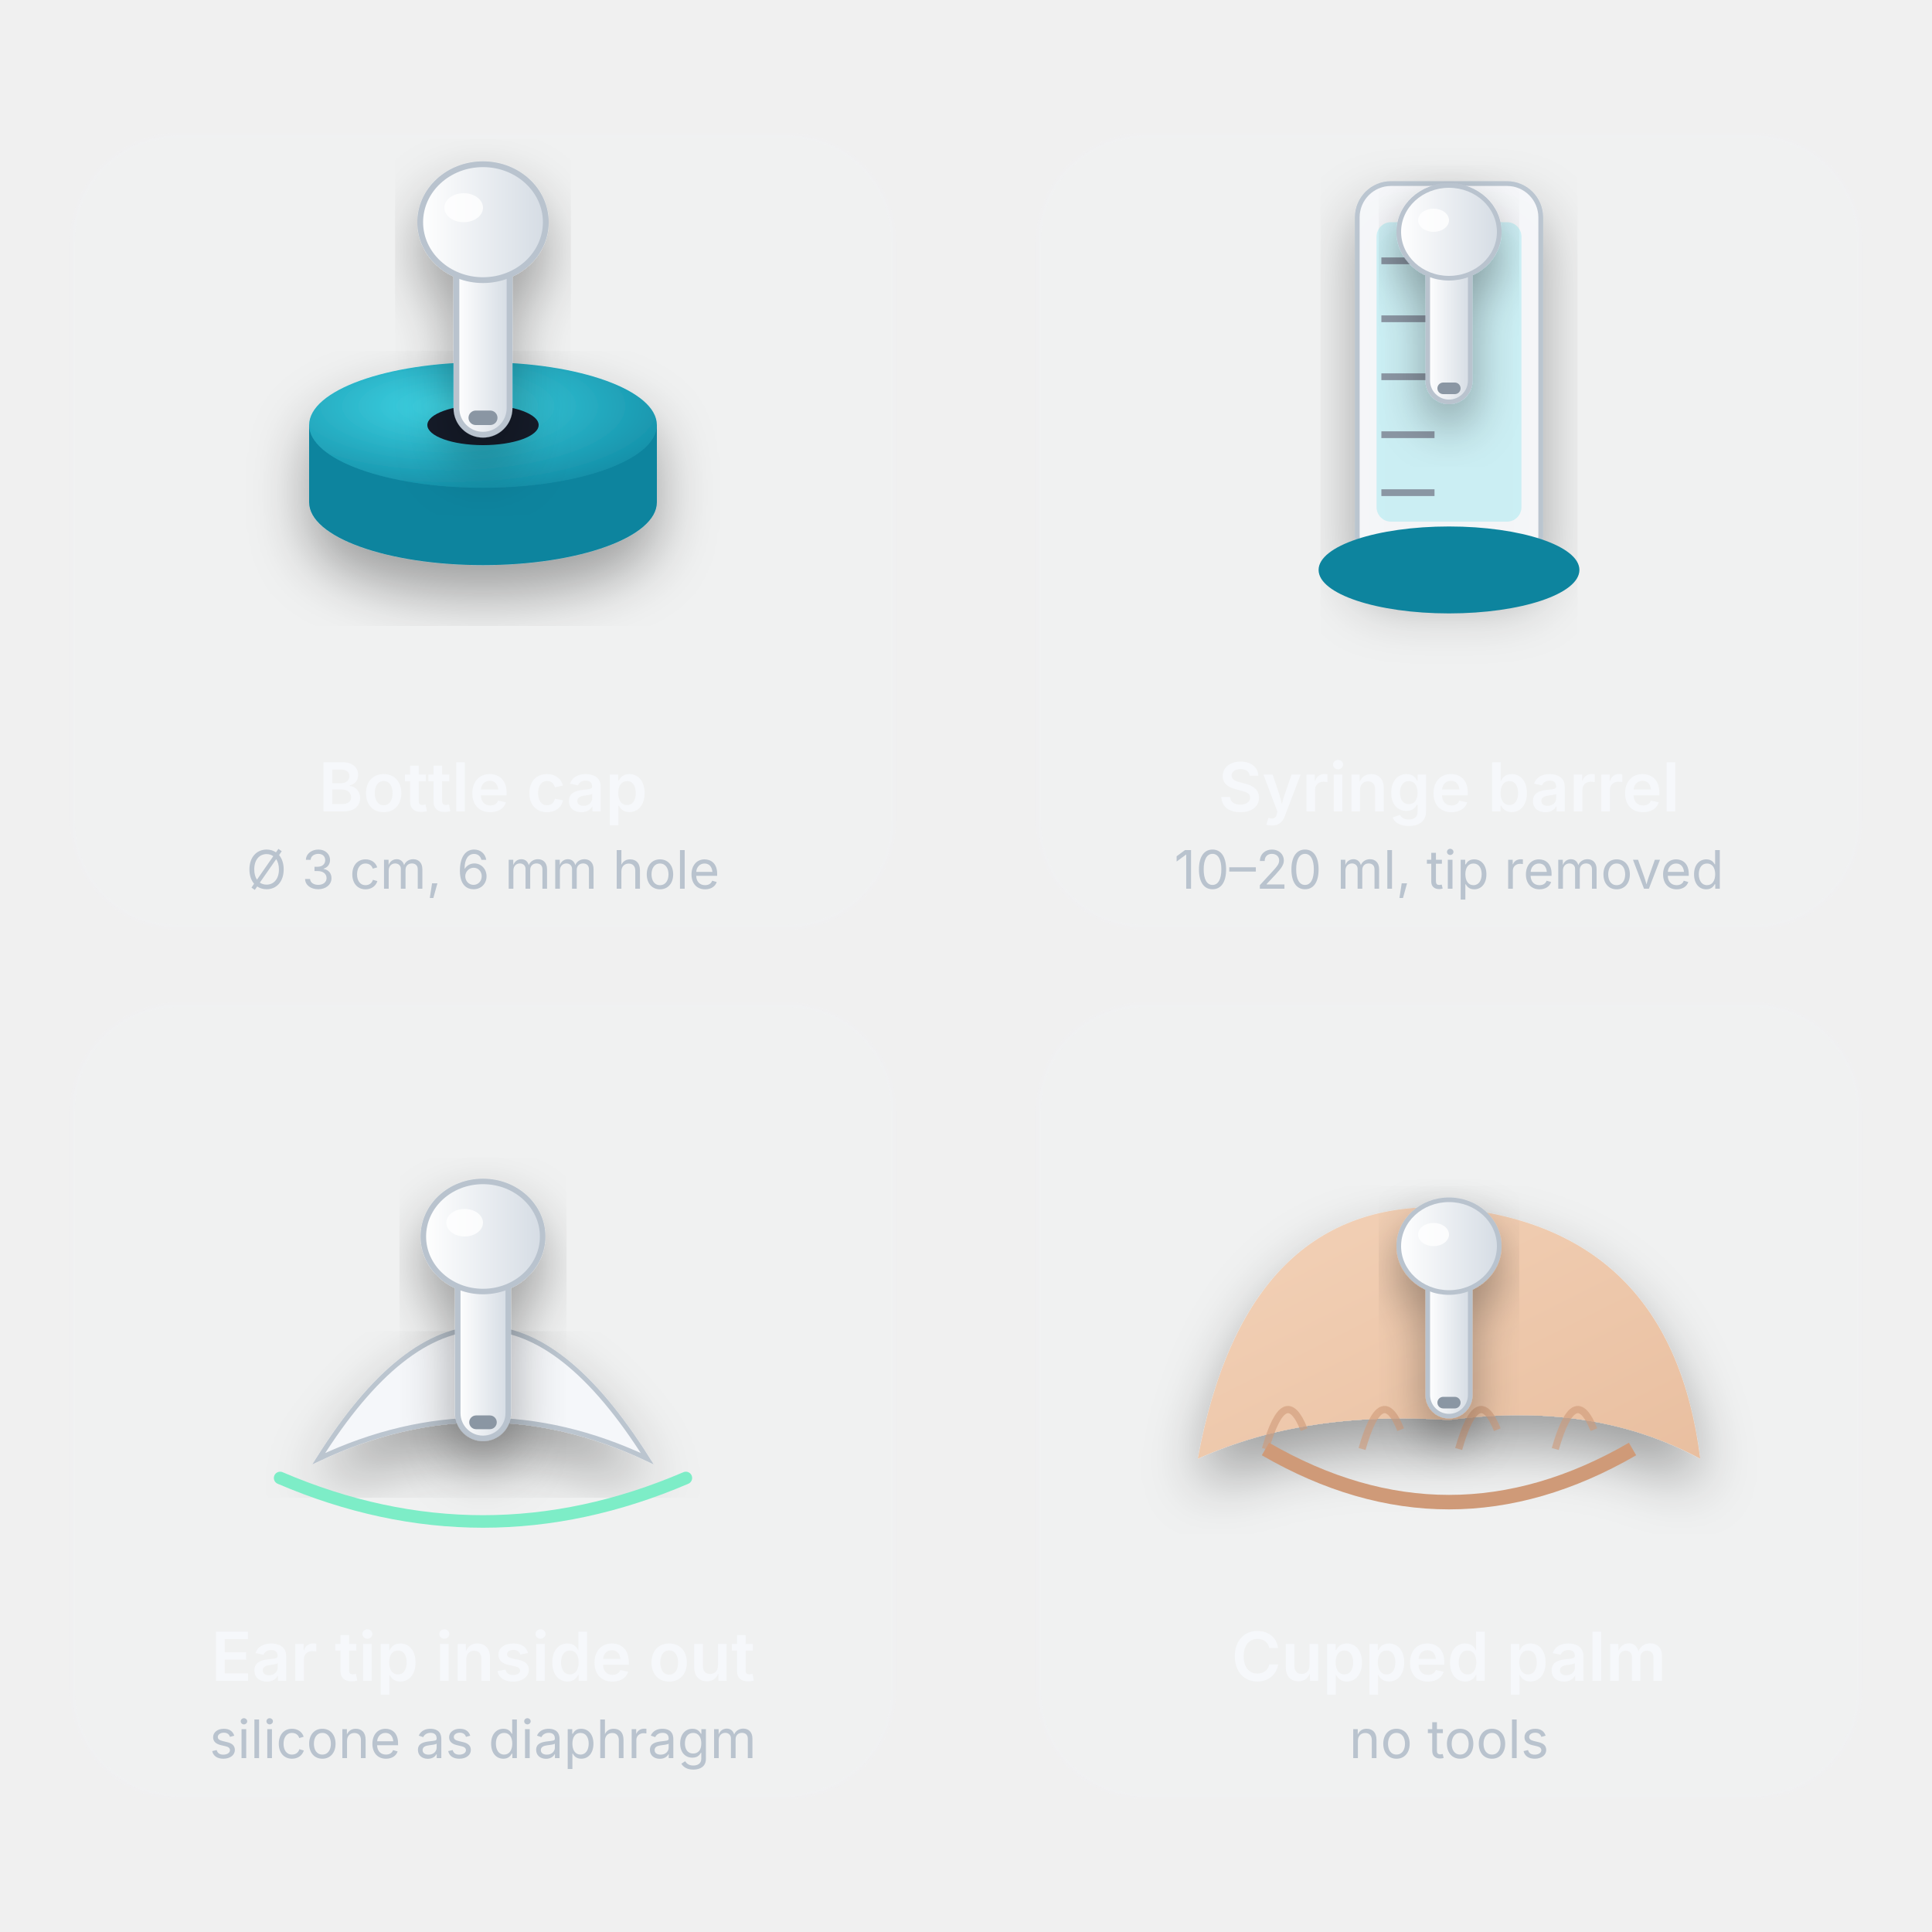
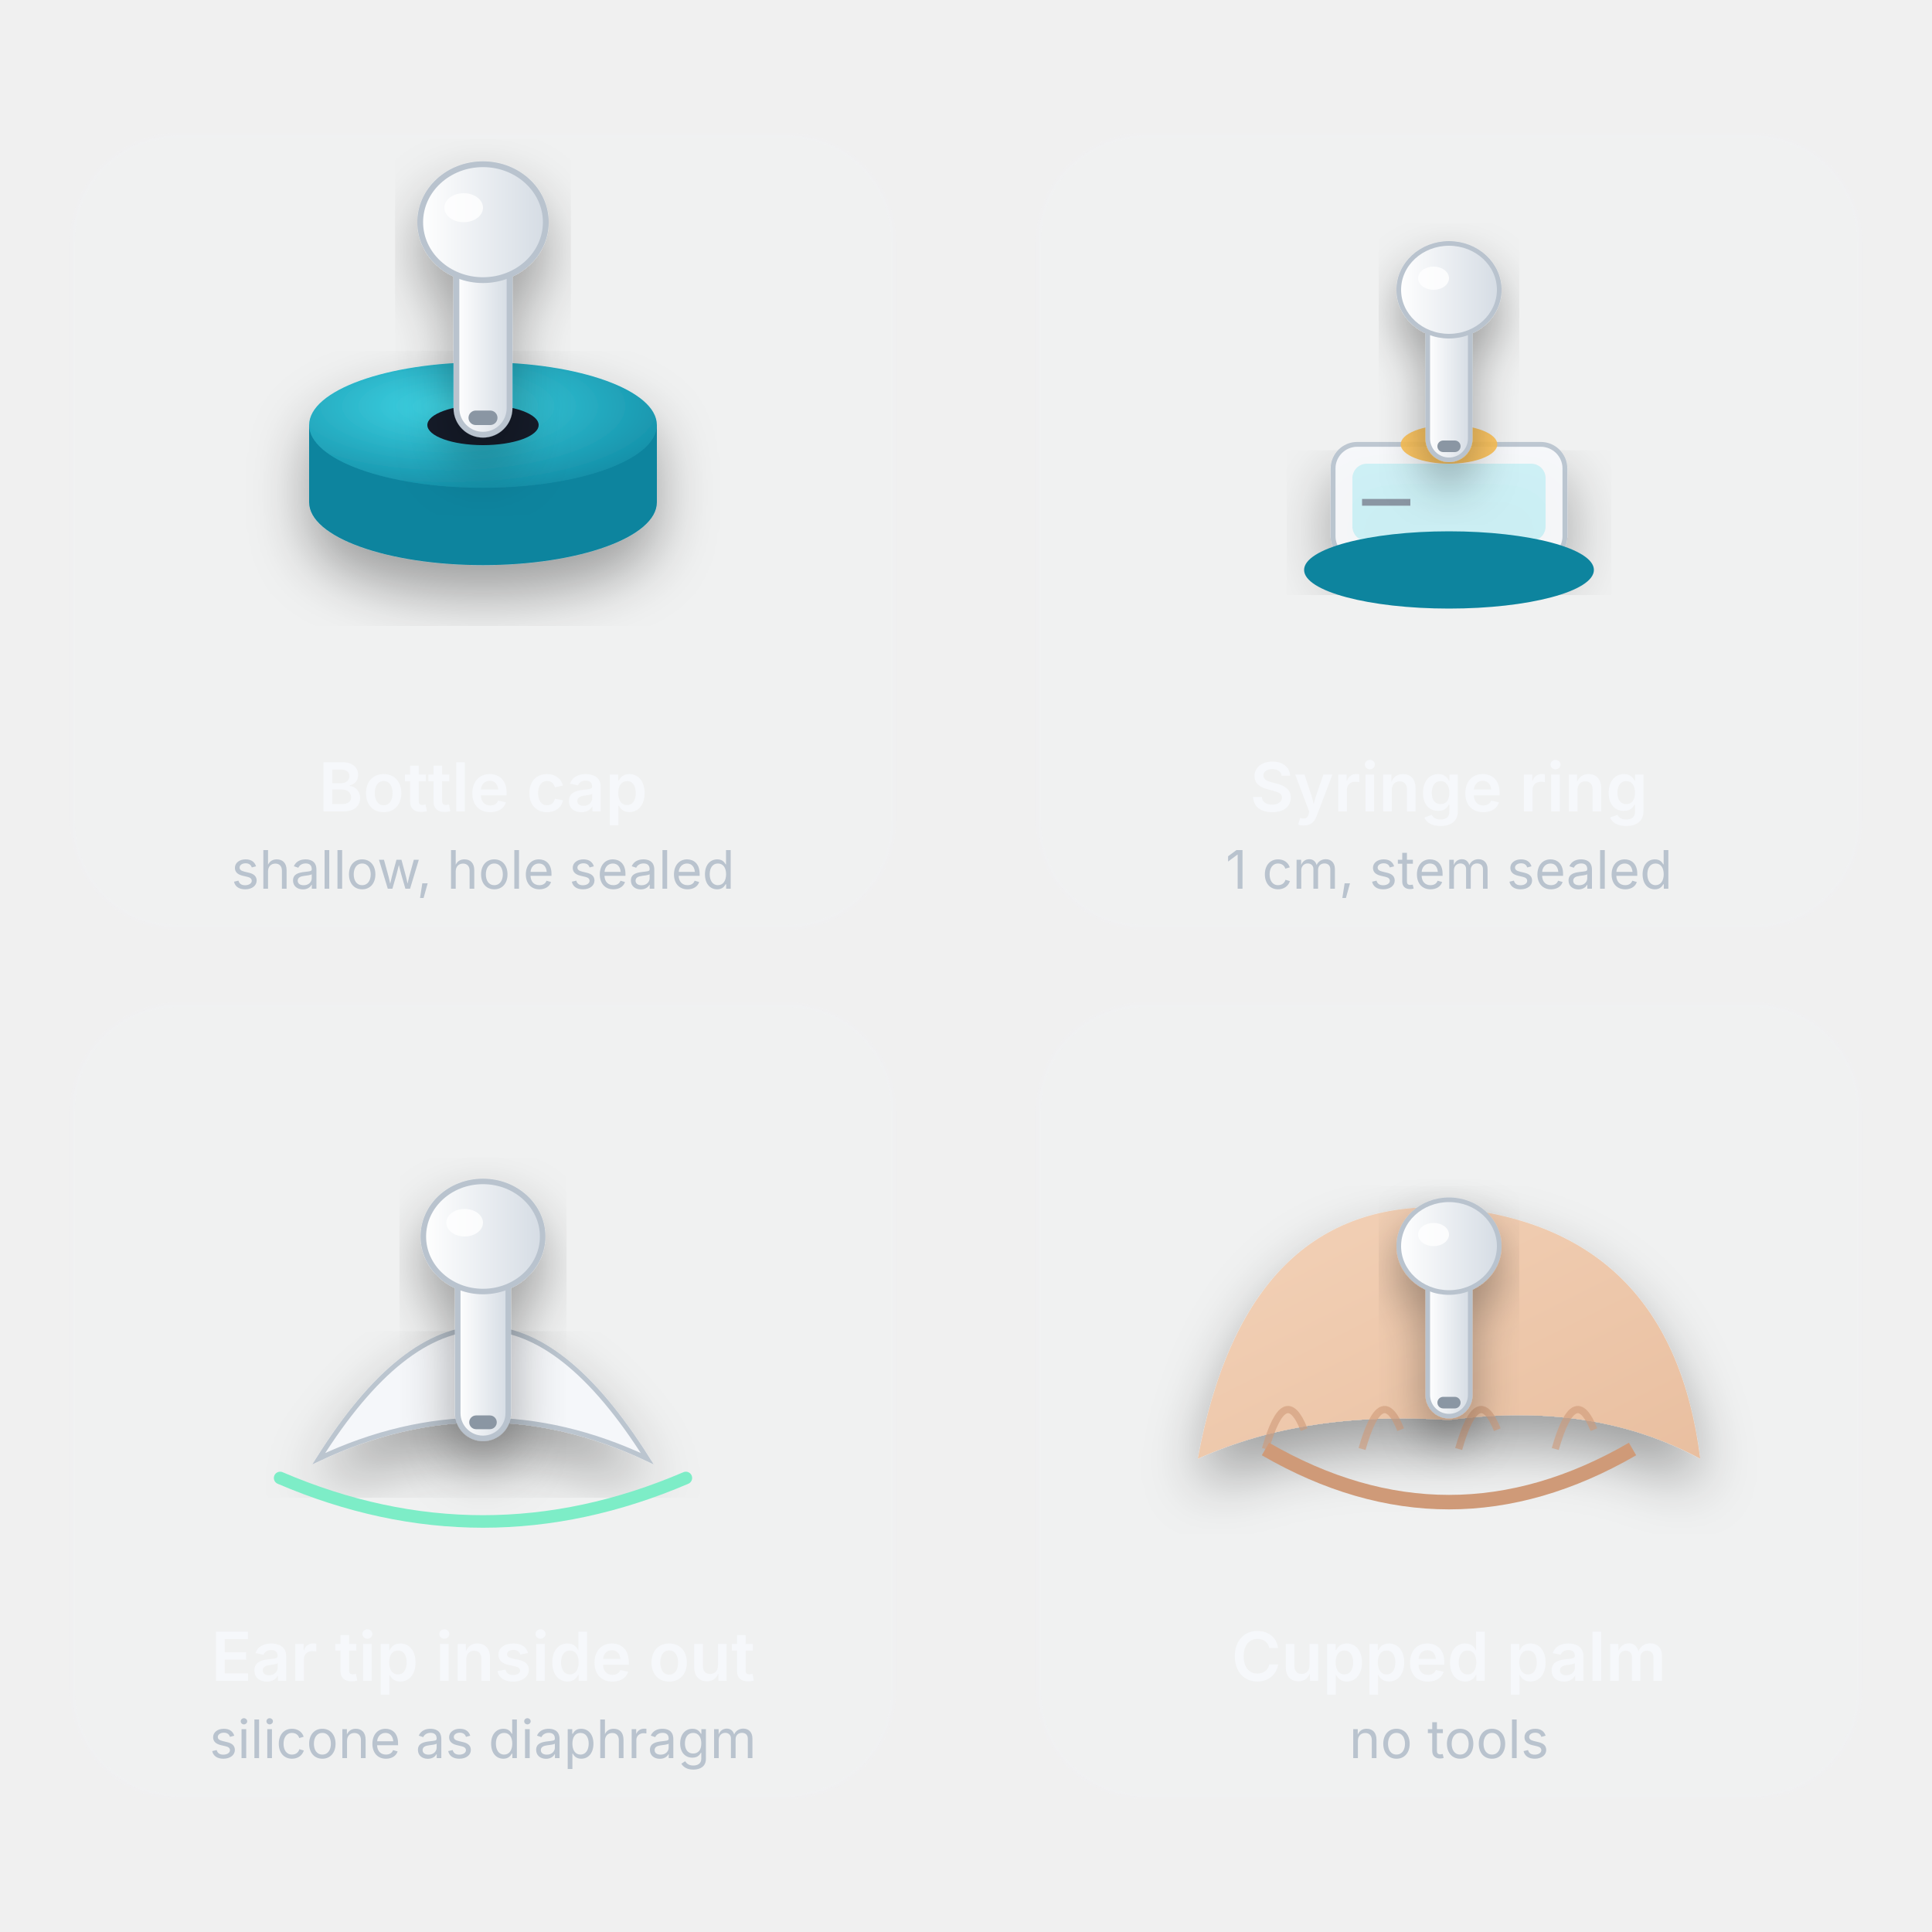
<svg xmlns="http://www.w3.org/2000/svg" viewBox="0 0 400 400" width="400" height="400">
  <defs>
    <filter id="glow" x="-50%" y="-50%" width="200%" height="200%">
      <feGaussianBlur stdDeviation="8" result="b" />
      <feMerge>
        <feMergeNode in="b" />
        <feMergeNode in="SourceGraphic" />
      </feMerge>
    </filter>
    <filter id="soft" x="-50%" y="-50%" width="200%" height="200%">
      <feGaussianBlur stdDeviation="3" />
    </filter>
    <filter id="shadow" x="-20%" y="-20%" width="140%" height="150%">
      <feDropShadow dx="0" dy="6" stdDeviation="6" flood-color="#000" flood-opacity="0.35" />
    </filter>
    <linearGradient id="skin" x1="0" y1="0" x2="1" y2="1">
      <stop offset="0" stop-color="#F3D2B8" />
      <stop offset="1" stop-color="#E9BFA0" />
    </linearGradient>
    <linearGradient id="skinSide" x1="0" y1="0" x2="1" y2="0">
      <stop offset="0" stop-color="#E9BFA0" />
      <stop offset="1" stop-color="#CF9A78" />
    </linearGradient>
    <linearGradient id="shirt" x1="0" y1="0" x2="0" y2="1">
      <stop offset="0" stop-color="#5F82A6" />
      <stop offset="1" stop-color="#355270" />
    </linearGradient>
    <linearGradient id="hair" x1="0" y1="0" x2="1" y2="1">
      <stop offset="0" stop-color="#4A4060" />
      <stop offset="1" stop-color="#2C2538" />
    </linearGradient>
    <linearGradient id="teal" x1="0" y1="0" x2="1" y2="1">
      <stop offset="0" stop-color="#40D6E6" />
      <stop offset="1" stop-color="#0D849E" />
    </linearGradient>
    <linearGradient id="coral" x1="0" y1="0" x2="1" y2="1">
      <stop offset="0" stop-color="#FF7061" />
      <stop offset="1" stop-color="#C7333D" />
    </linearGradient>
    <linearGradient id="screen" x1="0" y1="0" x2="0" y2="1">
      <stop offset="0" stop-color="#1B2B45" />
      <stop offset="1" stop-color="#0B1426" />
    </linearGradient>
    <linearGradient id="pod" x1="0" y1="0" x2="1" y2="0">
      <stop offset="0" stop-color="#FFFFFF" />
      <stop offset="1" stop-color="#D5DCE4" />
    </linearGradient>
    <radialGradient id="capTop" cx="0.4" cy="0.35" r="0.8">
      <stop offset="0" stop-color="#40D6E6" />
      <stop offset="1" stop-color="#0D849E" />
    </radialGradient>
  </defs>
  <rect x="15" y="28" width="170" height="164" rx="22" fill="#F6F8FB" opacity="0.06" />
  <rect x="15" y="28" width="170" height="164" rx="22" fill="none" stroke="#F6F8FB" stroke-opacity="0.08" />
  <text x="100" y="168" fill="#F6F8FB" font-family="-apple-system, Inter, Helvetica, Arial, sans-serif" font-size="14" font-weight="600" text-anchor="middle">Bottle cap</text>
-   <text x="100" y="184" fill="#B9C3CE" font-family="-apple-system, Inter, Helvetica, Arial, sans-serif" font-size="11" font-weight="400" text-anchor="middle">Ø 3 cm, 6 mm hole</text>
+   <text x="100" y="184" fill="#B9C3CE" font-family="-apple-system, Inter, Helvetica, Arial, sans-serif" font-size="11" font-weight="400" text-anchor="middle">shallow, hole sealed</text>
  <rect x="215" y="28" width="170" height="164" rx="22" fill="#F6F8FB" opacity="0.06" />
  <rect x="215" y="28" width="170" height="164" rx="22" fill="none" stroke="#F6F8FB" stroke-opacity="0.08" />
-   <text x="300" y="168" fill="#F6F8FB" font-family="-apple-system, Inter, Helvetica, Arial, sans-serif" font-size="14" font-weight="600" text-anchor="middle">Syringe barrel</text>
-   <text x="300" y="184" fill="#B9C3CE" font-family="-apple-system, Inter, Helvetica, Arial, sans-serif" font-size="11" font-weight="400" text-anchor="middle">10–20 ml, tip removed</text>
+   <text x="300" y="168" fill="#F6F8FB" font-family="-apple-system, Inter, Helvetica, Arial, sans-serif" font-size="14" font-weight="600" text-anchor="middle">Syringe ring</text>
+   <text x="300" y="184" fill="#B9C3CE" font-family="-apple-system, Inter, Helvetica, Arial, sans-serif" font-size="11" font-weight="400" text-anchor="middle">1 cm, stem sealed</text>
  <rect x="15" y="208" width="170" height="164" rx="22" fill="#F6F8FB" opacity="0.06" />
  <rect x="15" y="208" width="170" height="164" rx="22" fill="none" stroke="#F6F8FB" stroke-opacity="0.08" />
  <text x="100" y="348" fill="#F6F8FB" font-family="-apple-system, Inter, Helvetica, Arial, sans-serif" font-size="14" font-weight="600" text-anchor="middle">Ear tip inside out</text>
  <text x="100" y="364" fill="#B9C3CE" font-family="-apple-system, Inter, Helvetica, Arial, sans-serif" font-size="11" font-weight="400" text-anchor="middle">silicone as diaphragm</text>
  <rect x="215" y="208" width="170" height="164" rx="22" fill="#F6F8FB" opacity="0.06" />
  <rect x="215" y="208" width="170" height="164" rx="22" fill="none" stroke="#F6F8FB" stroke-opacity="0.08" />
  <text x="300" y="348" fill="#F6F8FB" font-family="-apple-system, Inter, Helvetica, Arial, sans-serif" font-size="14" font-weight="600" text-anchor="middle">Cupped palm</text>
  <text x="300" y="364" fill="#B9C3CE" font-family="-apple-system, Inter, Helvetica, Arial, sans-serif" font-size="11" font-weight="400" text-anchor="middle">no tools</text>
  <g transform="translate(100 104)" filter="url(#shadow)">
    <ellipse cx="0" cy="0" rx="36" ry="13" fill="#0D849E" />
    <rect x="-36" y="-16" width="72" height="16" fill="#0D849E" />
    <ellipse cx="0" cy="-16" rx="36" ry="13" fill="url(#capTop)" />
    <ellipse cx="0" cy="-16" rx="11.52" ry="4.16" fill="#141A2B" />
  </g>
  <g transform="translate(100 46) rotate(0) scale(1.0)" filter="url(#shadow)">
    <rect x="-5.5" y="4" width="11" height="40" rx="5.5" fill="url(#pod)" stroke="#B9C3CE" stroke-width="1.2" />
    <ellipse cx="0" cy="0" rx="13" ry="12" fill="url(#pod)" stroke="#B9C3CE" stroke-width="1.2" />
    <ellipse cx="-4" cy="-3" rx="4" ry="3" fill="#FFFFFF" opacity="0.8" />
    <rect x="-3" y="39" width="6" height="3" rx="1.5" fill="#8A96A3" />
  </g>
  <g filter="url(#shadow)">
-     <rect x="281" y="38" width="38" height="80" rx="7" fill="#F6F8FB" opacity="0.92" stroke="#B9C3CE" />
-     <rect x="285" y="46" width="30" height="62" rx="3" fill="#40D6E6" opacity="0.22" />
+     <rect x="276" y="92" width="48" height="24" rx="5" fill="#F6F8FB" opacity="0.92" stroke="#B9C3CE" />
+     <rect x="280" y="96" width="40" height="16" rx="3" fill="#40D6E6" opacity="0.22" />
  </g>
-   <line x1="286" y1="54" x2="297" y2="54" stroke="#8A96A3" stroke-width="1.4" />
-   <line x1="286" y1="66" x2="297" y2="66" stroke="#8A96A3" stroke-width="1.4" />
-   <line x1="286" y1="78" x2="297" y2="78" stroke="#8A96A3" stroke-width="1.4" />
-   <line x1="286" y1="90" x2="297" y2="90" stroke="#8A96A3" stroke-width="1.4" />
-   <line x1="286" y1="102" x2="297" y2="102" stroke="#8A96A3" stroke-width="1.4" />
-   <ellipse cx="300" cy="118" rx="27" ry="9" fill="#0D849E" />
-   <g transform="translate(300 48) rotate(0) scale(0.8)" filter="url(#shadow)">
+   <line x1="282" y1="104" x2="292" y2="104" stroke="#8A96A3" stroke-width="1.4" />
+   <ellipse cx="300" cy="92" rx="10" ry="4" fill="#FFC254" opacity="0.9" />
+   <ellipse cx="300" cy="118" rx="30" ry="8" fill="#0D849E" />
+   <g transform="translate(300 60) rotate(0) scale(0.8)" filter="url(#shadow)">
    <rect x="-5.5" y="4" width="11" height="40" rx="5.5" fill="url(#pod)" stroke="#B9C3CE" stroke-width="1.2" />
    <ellipse cx="0" cy="0" rx="13" ry="12" fill="url(#pod)" stroke="#B9C3CE" stroke-width="1.2" />
    <ellipse cx="-4" cy="-3" rx="4" ry="3" fill="#FFFFFF" opacity="0.8" />
    <rect x="-3" y="39" width="6" height="3" rx="1.5" fill="#8A96A3" />
  </g>
  <path d="M66 302 Q100 248 134 302 Q100 286 66 302 Z" fill="#F6F8FB" opacity="0.95" stroke="#B9C3CE" filter="url(#shadow)" />
  <g transform="translate(100 256) rotate(0) scale(0.95)" filter="url(#shadow)">
    <rect x="-5.5" y="4" width="11" height="40" rx="5.5" fill="url(#pod)" stroke="#B9C3CE" stroke-width="1.2" />
    <ellipse cx="0" cy="0" rx="13" ry="12" fill="url(#pod)" stroke="#B9C3CE" stroke-width="1.2" />
    <ellipse cx="-4" cy="-3" rx="4" ry="3" fill="#FFFFFF" opacity="0.8" />
    <rect x="-3" y="39" width="6" height="3" rx="1.5" fill="#8A96A3" />
  </g>
  <path d="M58 306 Q100 324 142 306" stroke="#7DEDC7" stroke-width="2.6" fill="none" stroke-linecap="round" />
  <path d="M248 302 Q258 248 300 250 Q346 254 352 302 Q330 290 300 294 Q270 292 248 302 Z" fill="url(#skin)" filter="url(#shadow)" />
  <path d="M262 300 Q300 322 338 300" stroke="#CF9A78" stroke-width="3" fill="none" />
  <path d="M262 300 q4 -14 8 -4" stroke="#CF9A78" stroke-width="1.5" fill="none" opacity="0.6" />
  <path d="M282 300 q4 -14 8 -4" stroke="#CF9A78" stroke-width="1.5" fill="none" opacity="0.6" />
  <path d="M302 300 q4 -14 8 -4" stroke="#CF9A78" stroke-width="1.5" fill="none" opacity="0.6" />
  <path d="M322 300 q4 -14 8 -4" stroke="#CF9A78" stroke-width="1.5" fill="none" opacity="0.6" />
  <g transform="translate(300 258) rotate(0) scale(0.8)" filter="url(#shadow)">
    <rect x="-5.5" y="4" width="11" height="40" rx="5.5" fill="url(#pod)" stroke="#B9C3CE" stroke-width="1.2" />
    <ellipse cx="0" cy="0" rx="13" ry="12" fill="url(#pod)" stroke="#B9C3CE" stroke-width="1.2" />
    <ellipse cx="-4" cy="-3" rx="4" ry="3" fill="#FFFFFF" opacity="0.8" />
    <rect x="-3" y="39" width="6" height="3" rx="1.5" fill="#8A96A3" />
  </g>
</svg>
